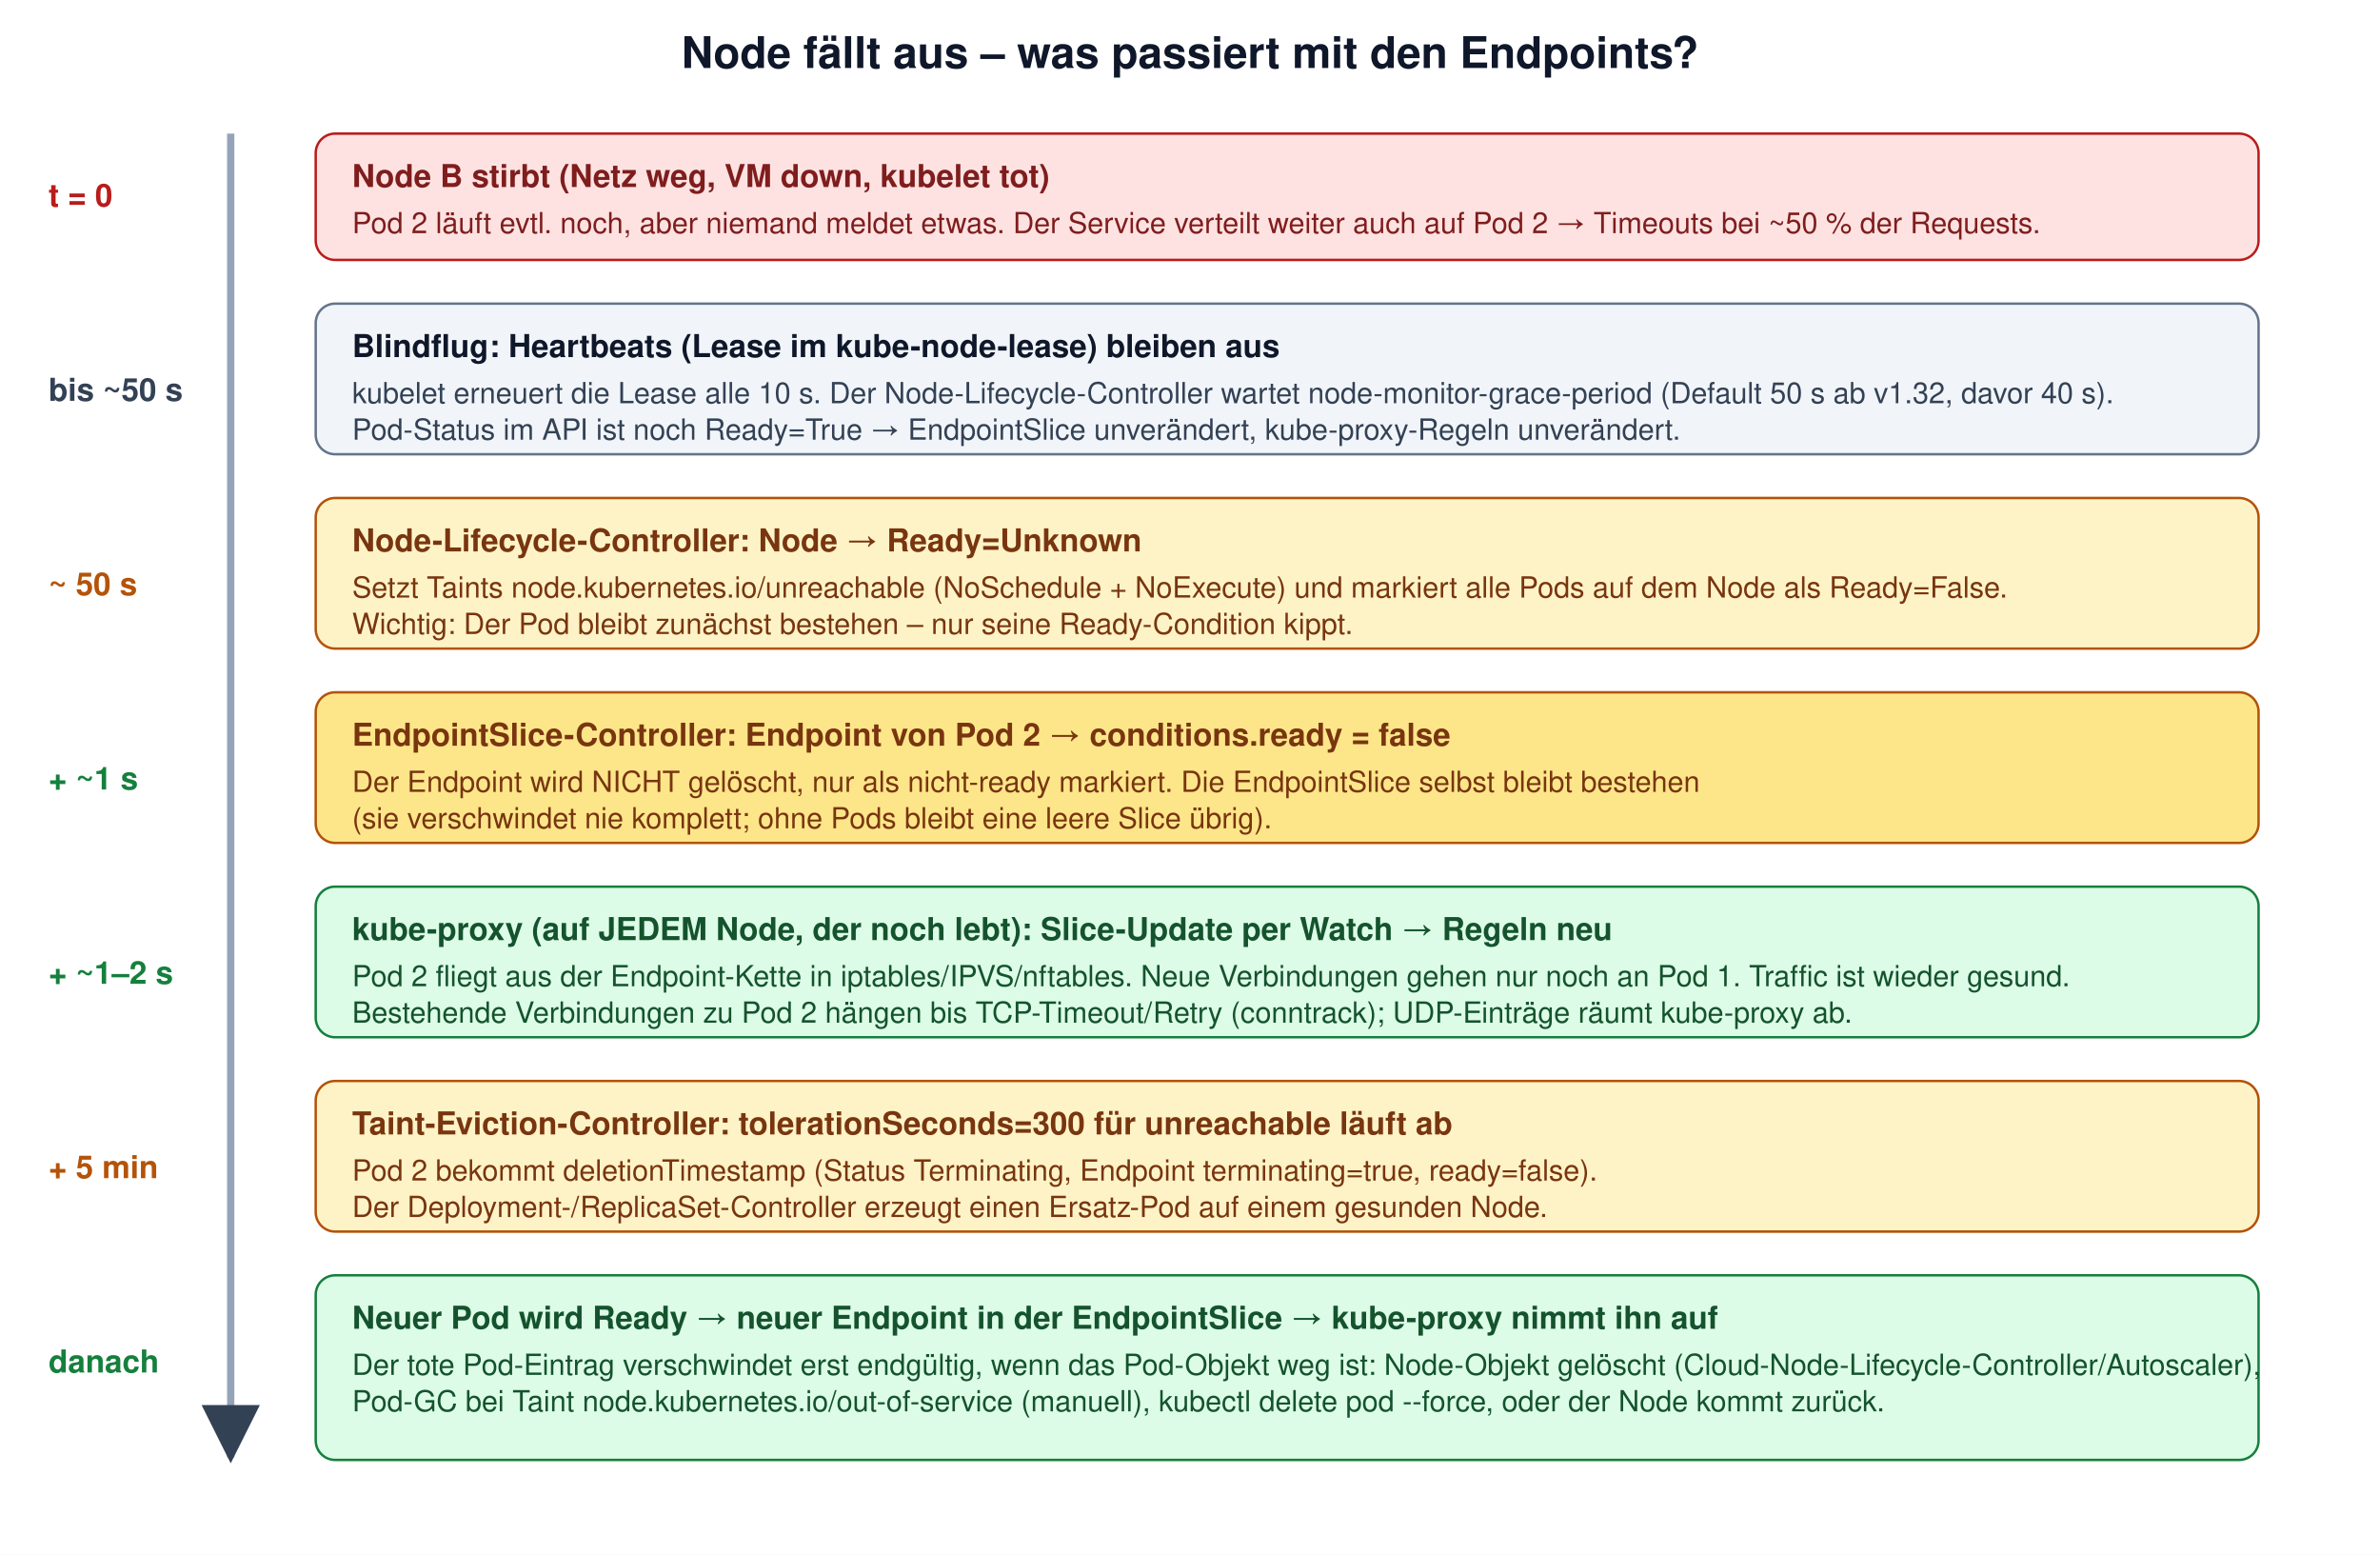
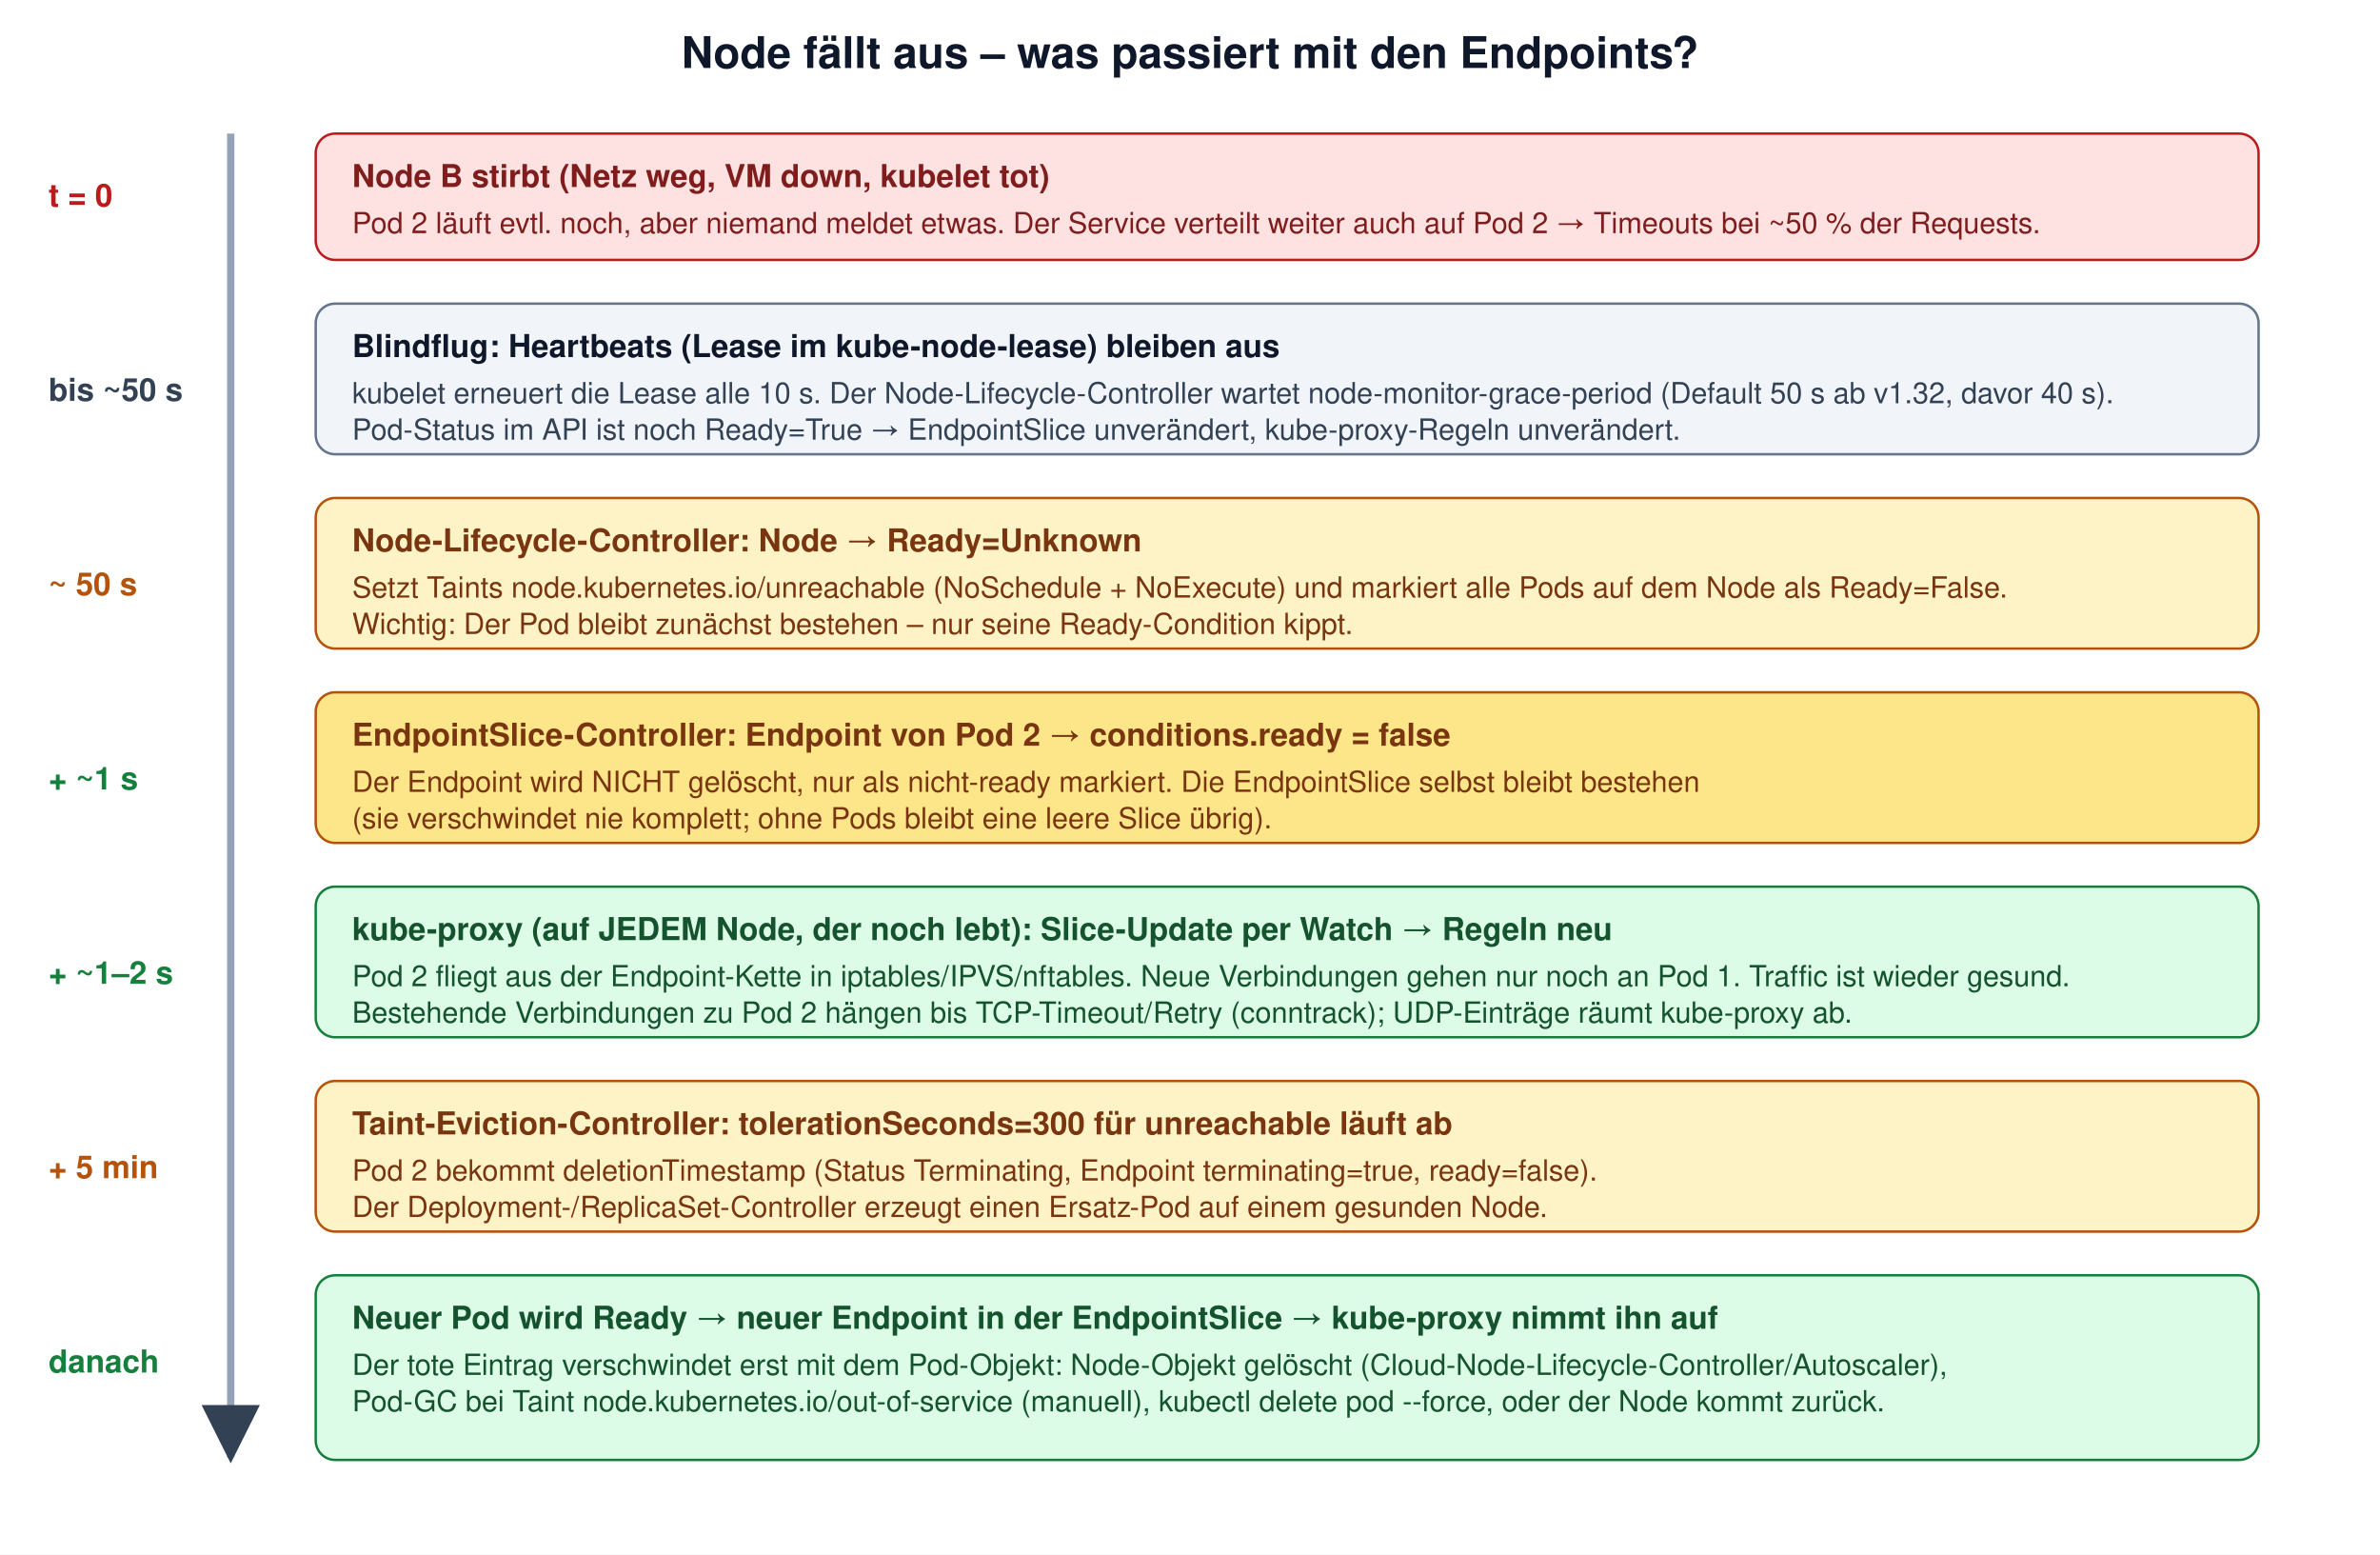
<svg xmlns="http://www.w3.org/2000/svg" viewBox="0 0 980 640" font-family="Helvetica, Arial, sans-serif" font-size="13">
  <defs>
    <marker id="a" viewBox="0 0 10 10" refX="9" refY="5" markerWidth="8" markerHeight="8" orient="auto">
      <path d="M0,0 L10,5 L0,10 z" fill="#334155" />
    </marker>
  </defs>
  <rect width="980" height="640" fill="#ffffff" />
  <text x="490" y="28" text-anchor="middle" font-size="18" font-weight="bold" fill="#0f172a">Node fällt aus – was passiert mit den Endpoints?</text>
  <line x1="95" y1="55" x2="95" y2="600" stroke="#94a3b8" stroke-width="3" marker-end="url(#a)" />
  <text x="20" y="85" fill="#b91c1c" font-weight="bold">t = 0</text>
  <rect x="130" y="55" width="800" height="52" rx="8" fill="#fee2e2" stroke="#b91c1c" />
  <text x="145" y="77" fill="#7f1d1d" font-weight="bold">Node B stirbt (Netz weg, VM down, kubelet tot)</text>
  <text x="145" y="96" fill="#7f1d1d" font-size="12">Pod 2 läuft evtl. noch, aber niemand meldet etwas. Der Service verteilt weiter auch auf Pod 2 → Timeouts bei ~50 % der Requests.</text>
  <text x="20" y="165" fill="#334155" font-weight="bold">bis ~50 s</text>
  <rect x="130" y="125" width="800" height="62" rx="8" fill="#f1f5f9" stroke="#64748b" />
  <text x="145" y="147" fill="#0f172a" font-weight="bold">Blindflug: Heartbeats (Lease im kube-node-lease) bleiben aus</text>
  <text x="145" y="166" fill="#334155" font-size="12">kubelet erneuert die Lease alle 10 s. Der Node-Lifecycle-Controller wartet node-monitor-grace-period (Default 50 s ab v1.32, davor 40 s).</text>
  <text x="145" y="181" fill="#334155" font-size="12">Pod-Status im API ist noch Ready=True → EndpointSlice unverändert, kube-proxy-Regeln unverändert.</text>
  <text x="20" y="245" fill="#b45309" font-weight="bold">~ 50 s</text>
  <rect x="130" y="205" width="800" height="62" rx="8" fill="#fef3c7" stroke="#b45309" />
  <text x="145" y="227" fill="#78350f" font-weight="bold">Node-Lifecycle-Controller: Node → Ready=Unknown</text>
  <text x="145" y="246" fill="#78350f" font-size="12">Setzt Taints node.kubernetes.io/unreachable (NoSchedule + NoExecute) und markiert alle Pods auf dem Node als Ready=False.</text>
  <text x="145" y="261" fill="#78350f" font-size="12">Wichtig: Der Pod bleibt zunächst bestehen – nur seine Ready-Condition kippt.</text>
  <text x="20" y="325" fill="#15803d" font-weight="bold">+ ~1 s</text>
  <rect x="130" y="285" width="800" height="62" rx="8" fill="#fde68a" stroke="#b45309" />
  <text x="145" y="307" fill="#78350f" font-weight="bold">EndpointSlice-Controller: Endpoint von Pod 2 → conditions.ready = false</text>
  <text x="145" y="326" fill="#78350f" font-size="12">Der Endpoint wird NICHT gelöscht, nur als nicht-ready markiert. Die EndpointSlice selbst bleibt bestehen</text>
  <text x="145" y="341" fill="#78350f" font-size="12">(sie verschwindet nie komplett; ohne Pods bleibt eine leere Slice übrig).</text>
  <text x="20" y="405" fill="#15803d" font-weight="bold">+ ~1–2 s</text>
  <rect x="130" y="365" width="800" height="62" rx="8" fill="#dcfce7" stroke="#15803d" />
  <text x="145" y="387" fill="#14532d" font-weight="bold">kube-proxy (auf JEDEM Node, der noch lebt): Slice-Update per Watch → Regeln neu</text>
  <text x="145" y="406" fill="#14532d" font-size="12">Pod 2 fliegt aus der Endpoint-Kette in iptables/IPVS/nftables. Neue Verbindungen gehen nur noch an Pod 1. Traffic ist wieder gesund.</text>
  <text x="145" y="421" fill="#14532d" font-size="12">Bestehende Verbindungen zu Pod 2 hängen bis TCP-Timeout/Retry (conntrack); UDP-Einträge räumt kube-proxy ab.</text>
  <text x="20" y="485" fill="#b45309" font-weight="bold">+ 5 min</text>
  <rect x="130" y="445" width="800" height="62" rx="8" fill="#fef3c7" stroke="#b45309" />
  <text x="145" y="467" fill="#78350f" font-weight="bold">Taint-Eviction-Controller: tolerationSeconds=300 für unreachable läuft ab</text>
  <text x="145" y="486" fill="#78350f" font-size="12">Pod 2 bekommt deletionTimestamp (Status Terminating, Endpoint terminating=true, ready=false).</text>
  <text x="145" y="501" fill="#78350f" font-size="12">Der Deployment-/ReplicaSet-Controller erzeugt einen Ersatz-Pod auf einem gesunden Node.</text>
  <text x="20" y="565" fill="#15803d" font-weight="bold">danach</text>
  <rect x="130" y="525" width="800" height="76" rx="8" fill="#dcfce7" stroke="#15803d" />
  <text x="145" y="547" fill="#14532d" font-weight="bold">Neuer Pod wird Ready → neuer Endpoint in der EndpointSlice → kube-proxy nimmt ihn auf</text>
-   <text x="145" y="566" fill="#14532d" font-size="12">Der tote Pod-Eintrag verschwindet erst endgültig, wenn das Pod-Objekt weg ist: Node-Objekt gelöscht (Cloud-Node-Lifecycle-Controller/Autoscaler),</text>
+   <text x="145" y="566" fill="#14532d" font-size="12">Der tote Eintrag verschwindet erst mit dem Pod-Objekt: Node-Objekt gelöscht (Cloud-Node-Lifecycle-Controller/Autoscaler),</text>
  <text x="145" y="581" fill="#14532d" font-size="12">Pod-GC bei Taint node.kubernetes.io/out-of-service (manuell), kubectl delete pod --force, oder der Node kommt zurück.</text>
</svg>
